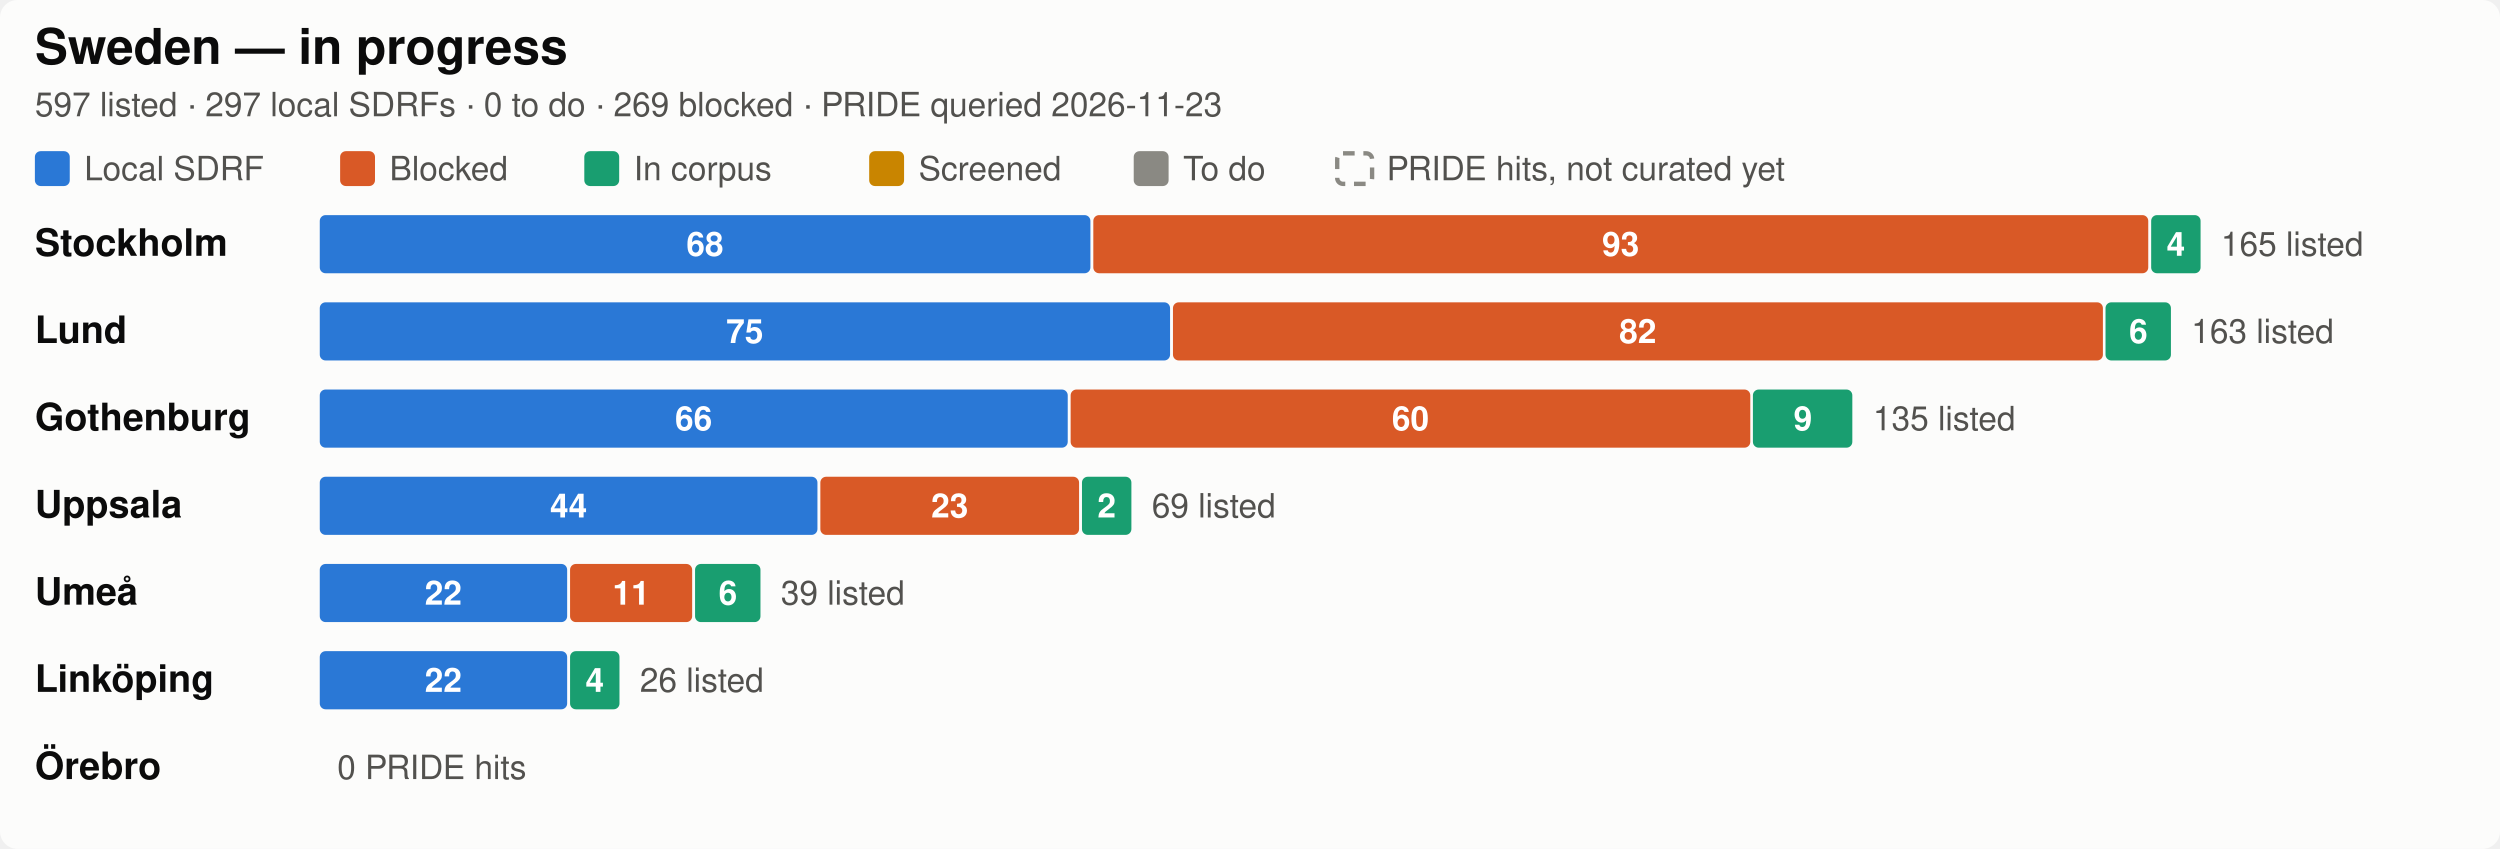
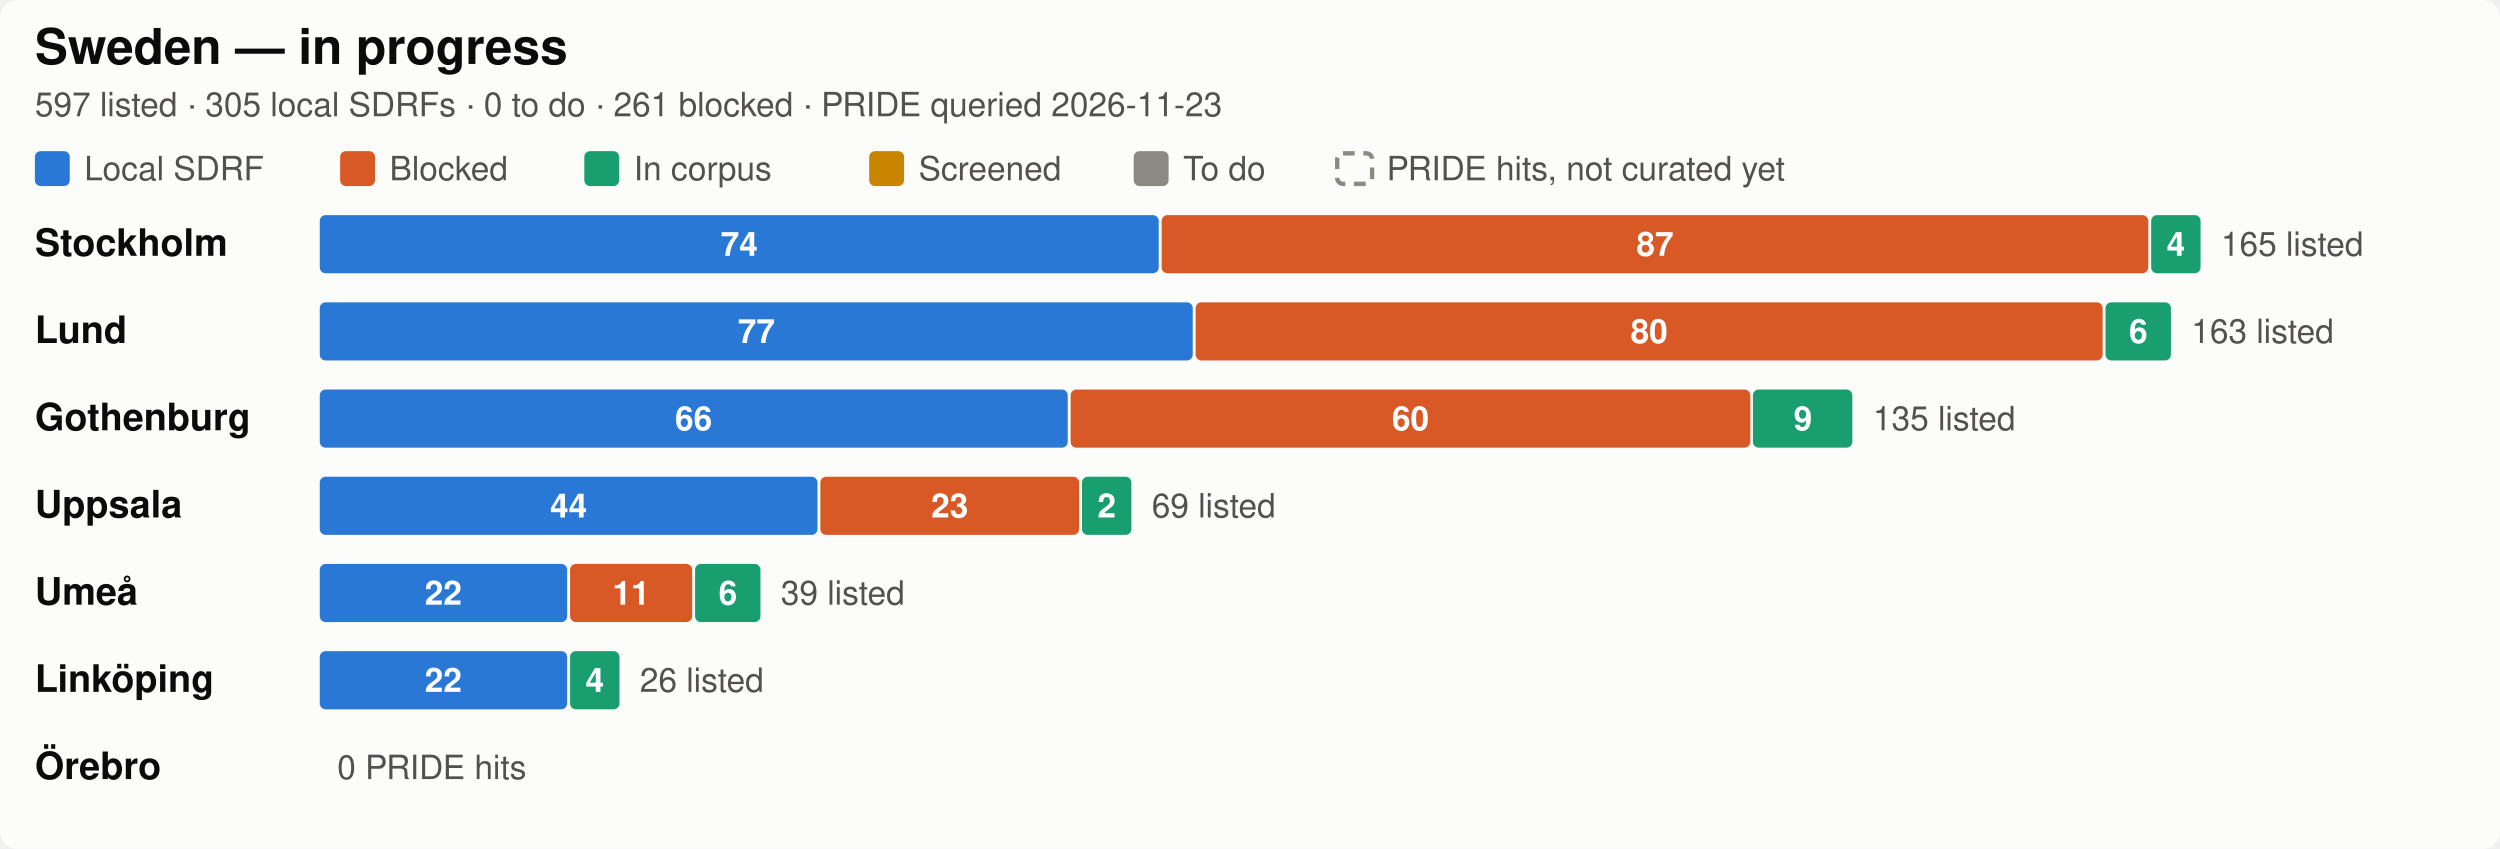
<svg xmlns="http://www.w3.org/2000/svg" width="860" height="292" viewBox="0 0 860 292" role="img" aria-label="Sweden SDRF progress by city">
  <style>
  .bg { fill: #fcfcfb; }
  .title { fill: #0b0b0b; font-size: 17px; font-weight: 600; }
  .city { fill: #0b0b0b; font-size: 13px; font-weight: 600; }
  .sub, .legend, .total, .axis { fill: #52514e; font-size: 11.5px; }
  .seg { font-size: 11.5px; font-weight: 600; fill: #ffffff; font-variant-numeric: tabular-nums; }
  .uncurated { fill: none; stroke: #8a8983; stroke-width: 1.5; stroke-dasharray: 4 3; }
  .grid { stroke: #e8e7e2; stroke-width: 1; }
  text { font-family: -apple-system, "Segoe UI", Helvetica, Arial, sans-serif; }
  .c-annotated { fill: #2a78d6; }
  .c-blocked { fill: #d95926; }
  .c-in_corpus { fill: #199e70; }
  .c-screened { fill: #c98500; }
  .c-todo { fill: #8a8983; }

  @media (prefers-color-scheme: dark) {
    .bg { fill: #1a1a19; }
    .title, .city { fill: #ffffff; }
    .sub, .legend, .total, .axis { fill: #c3c2b7; }
    .uncurated { stroke: #8f8e86; }
    .grid { stroke: #3a3a37; }
    .c-annotated { fill: #3987e5; }
    .c-blocked { fill: #d95926; }
    .c-in_corpus { fill: #199e70; }
    .c-screened { fill: #c98500; }
    .c-todo { fill: #6b6a65; }
  }
</style>
  <rect class="bg" width="860" height="292" rx="6" />
  <text class="title" x="12" y="22">Sweden — in progress</text>
-   <text class="sub" x="12" y="40">597 listed · 297 local SDRFs · 0 to do · 269 blocked · PRIDE queried 2026-11-23</text>
+   <text class="sub" x="12" y="40">597 listed · 305 local SDRFs · 0 to do · 261 blocked · PRIDE queried 2026-11-23</text>
  <rect class="c-annotated" fill="#2a78d6" x="12" y="52" width="12" height="12" rx="2" />
  <text class="legend" x="29" y="62">Local SDRF</text>
  <rect class="c-blocked" fill="#d95926" x="117" y="52" width="12" height="12" rx="2" />
  <text class="legend" x="134" y="62">Blocked</text>
  <rect class="c-in_corpus" fill="#199e70" x="201" y="52" width="12" height="12" rx="2" />
  <text class="legend" x="218" y="62">In corpus</text>
  <rect class="c-screened" fill="#c98500" x="299" y="52" width="12" height="12" rx="2" />
  <text class="legend" x="316" y="62">Screened</text>
  <rect class="c-todo" fill="#8a8983" x="390" y="52" width="12" height="12" rx="2" />
  <text class="legend" x="407" y="62">To do</text>
  <rect class="uncurated" fill="none" stroke="#8a8983" x="460" y="52.75" width="12" height="10.5" rx="2" />
  <text class="legend" x="477" y="62">PRIDE hits, not curated yet</text>
  <text class="city" x="12" y="88.0">Stockholm</text>
-   <rect class="c-annotated" fill="#2a78d6" x="110.0" y="74" width="265.1" height="20" rx="2" />
-   <text class="seg" x="242.5" y="88.0" text-anchor="middle">68</text>
-   <rect class="c-blocked" fill="#d95926" x="376.1" y="74" width="362.9" height="20" rx="2" />
-   <text class="seg" x="557.5" y="88.0" text-anchor="middle">93</text>
+   <rect class="c-annotated" fill="#2a78d6" x="110.0" y="74" width="288.6" height="20" rx="2" />
+   <text class="seg" x="254.3" y="88.0" text-anchor="middle">74</text>
+   <rect class="c-blocked" fill="#d95926" x="399.6" y="74" width="339.4" height="20" rx="2" />
+   <text class="seg" x="569.3" y="88.0" text-anchor="middle">87</text>
  <rect class="c-in_corpus" fill="#199e70" x="740.0" y="74" width="17.0" height="20" rx="2" />
  <text class="seg" x="748.5" y="88.0" text-anchor="middle">4</text>
  <text class="total" x="764.0" y="88.0">165 listed</text>
  <text class="city" x="12" y="118.0">Lund</text>
-   <rect class="c-annotated" fill="#2a78d6" x="110.0" y="104" width="292.5" height="20" rx="2" />
-   <text class="seg" x="256.2" y="118.0" text-anchor="middle">75</text>
-   <rect class="c-blocked" fill="#d95926" x="403.5" y="104" width="319.9" height="20" rx="2" />
-   <text class="seg" x="563.4" y="118.0" text-anchor="middle">82</text>
+   <rect class="c-annotated" fill="#2a78d6" x="110.0" y="104" width="300.3" height="20" rx="2" />
+   <text class="seg" x="260.2" y="118.0" text-anchor="middle">77</text>
+   <rect class="c-blocked" fill="#d95926" x="411.3" y="104" width="312.0" height="20" rx="2" />
+   <text class="seg" x="567.3" y="118.0" text-anchor="middle">80</text>
  <rect class="c-in_corpus" fill="#199e70" x="724.3" y="104" width="22.5" height="20" rx="2" />
  <text class="seg" x="735.6" y="118.0" text-anchor="middle">6</text>
  <text class="total" x="753.8" y="118.0">163 listed</text>
  <text class="city" x="12" y="148.0">Gothenburg</text>
  <rect class="c-annotated" fill="#2a78d6" x="110.0" y="134" width="257.3" height="20" rx="2" />
  <text class="seg" x="238.6" y="148.0" text-anchor="middle">66</text>
  <rect class="c-blocked" fill="#d95926" x="368.3" y="134" width="233.8" height="20" rx="2" />
  <text class="seg" x="485.2" y="148.0" text-anchor="middle">60</text>
  <rect class="c-in_corpus" fill="#199e70" x="603.0" y="134" width="34.2" height="20" rx="2" />
  <text class="seg" x="620.2" y="148.0" text-anchor="middle">9</text>
  <text class="total" x="644.3" y="148.0">135 listed</text>
  <text class="city" x="12" y="178.0">Uppsala</text>
  <rect class="c-annotated" fill="#2a78d6" x="110.0" y="164" width="171.2" height="20" rx="2" />
  <text class="seg" x="195.6" y="178.0" text-anchor="middle">44</text>
  <rect class="c-blocked" fill="#d95926" x="282.2" y="164" width="89.0" height="20" rx="2" />
  <text class="seg" x="326.7" y="178.0" text-anchor="middle">23</text>
  <rect class="c-in_corpus" fill="#199e70" x="372.2" y="164" width="17.0" height="20" rx="2" />
  <text class="seg" x="380.7" y="178.0" text-anchor="middle">2</text>
  <text class="total" x="396.2" y="178.0">69 listed</text>
  <text class="city" x="12" y="208.0">Umeå</text>
  <rect class="c-annotated" fill="#2a78d6" x="110.0" y="194" width="85.1" height="20" rx="2" />
  <text class="seg" x="152.5" y="208.0" text-anchor="middle">22</text>
  <rect class="c-blocked" fill="#d95926" x="196.1" y="194" width="42.0" height="20" rx="2" />
  <text class="seg" x="217.1" y="208.0" text-anchor="middle">11</text>
  <rect class="c-in_corpus" fill="#199e70" x="239.1" y="194" width="22.5" height="20" rx="2" />
  <text class="seg" x="250.4" y="208.0" text-anchor="middle">6</text>
  <text class="total" x="268.6" y="208.0">39 listed</text>
  <text class="city" x="12" y="238.0">Linköping</text>
  <rect class="c-annotated" fill="#2a78d6" x="110.0" y="224" width="85.1" height="20" rx="2" />
  <text class="seg" x="152.5" y="238.0" text-anchor="middle">22</text>
  <rect class="c-in_corpus" fill="#199e70" x="196.1" y="224" width="17.0" height="20" rx="2" />
  <text class="seg" x="204.6" y="238.0" text-anchor="middle">4</text>
  <text class="total" x="220.1" y="238.0">26 listed</text>
  <text class="city" x="12" y="268.0">Örebro</text>
  <text class="total" x="116.0" y="268.0">0 PRIDE hits</text>
</svg>
